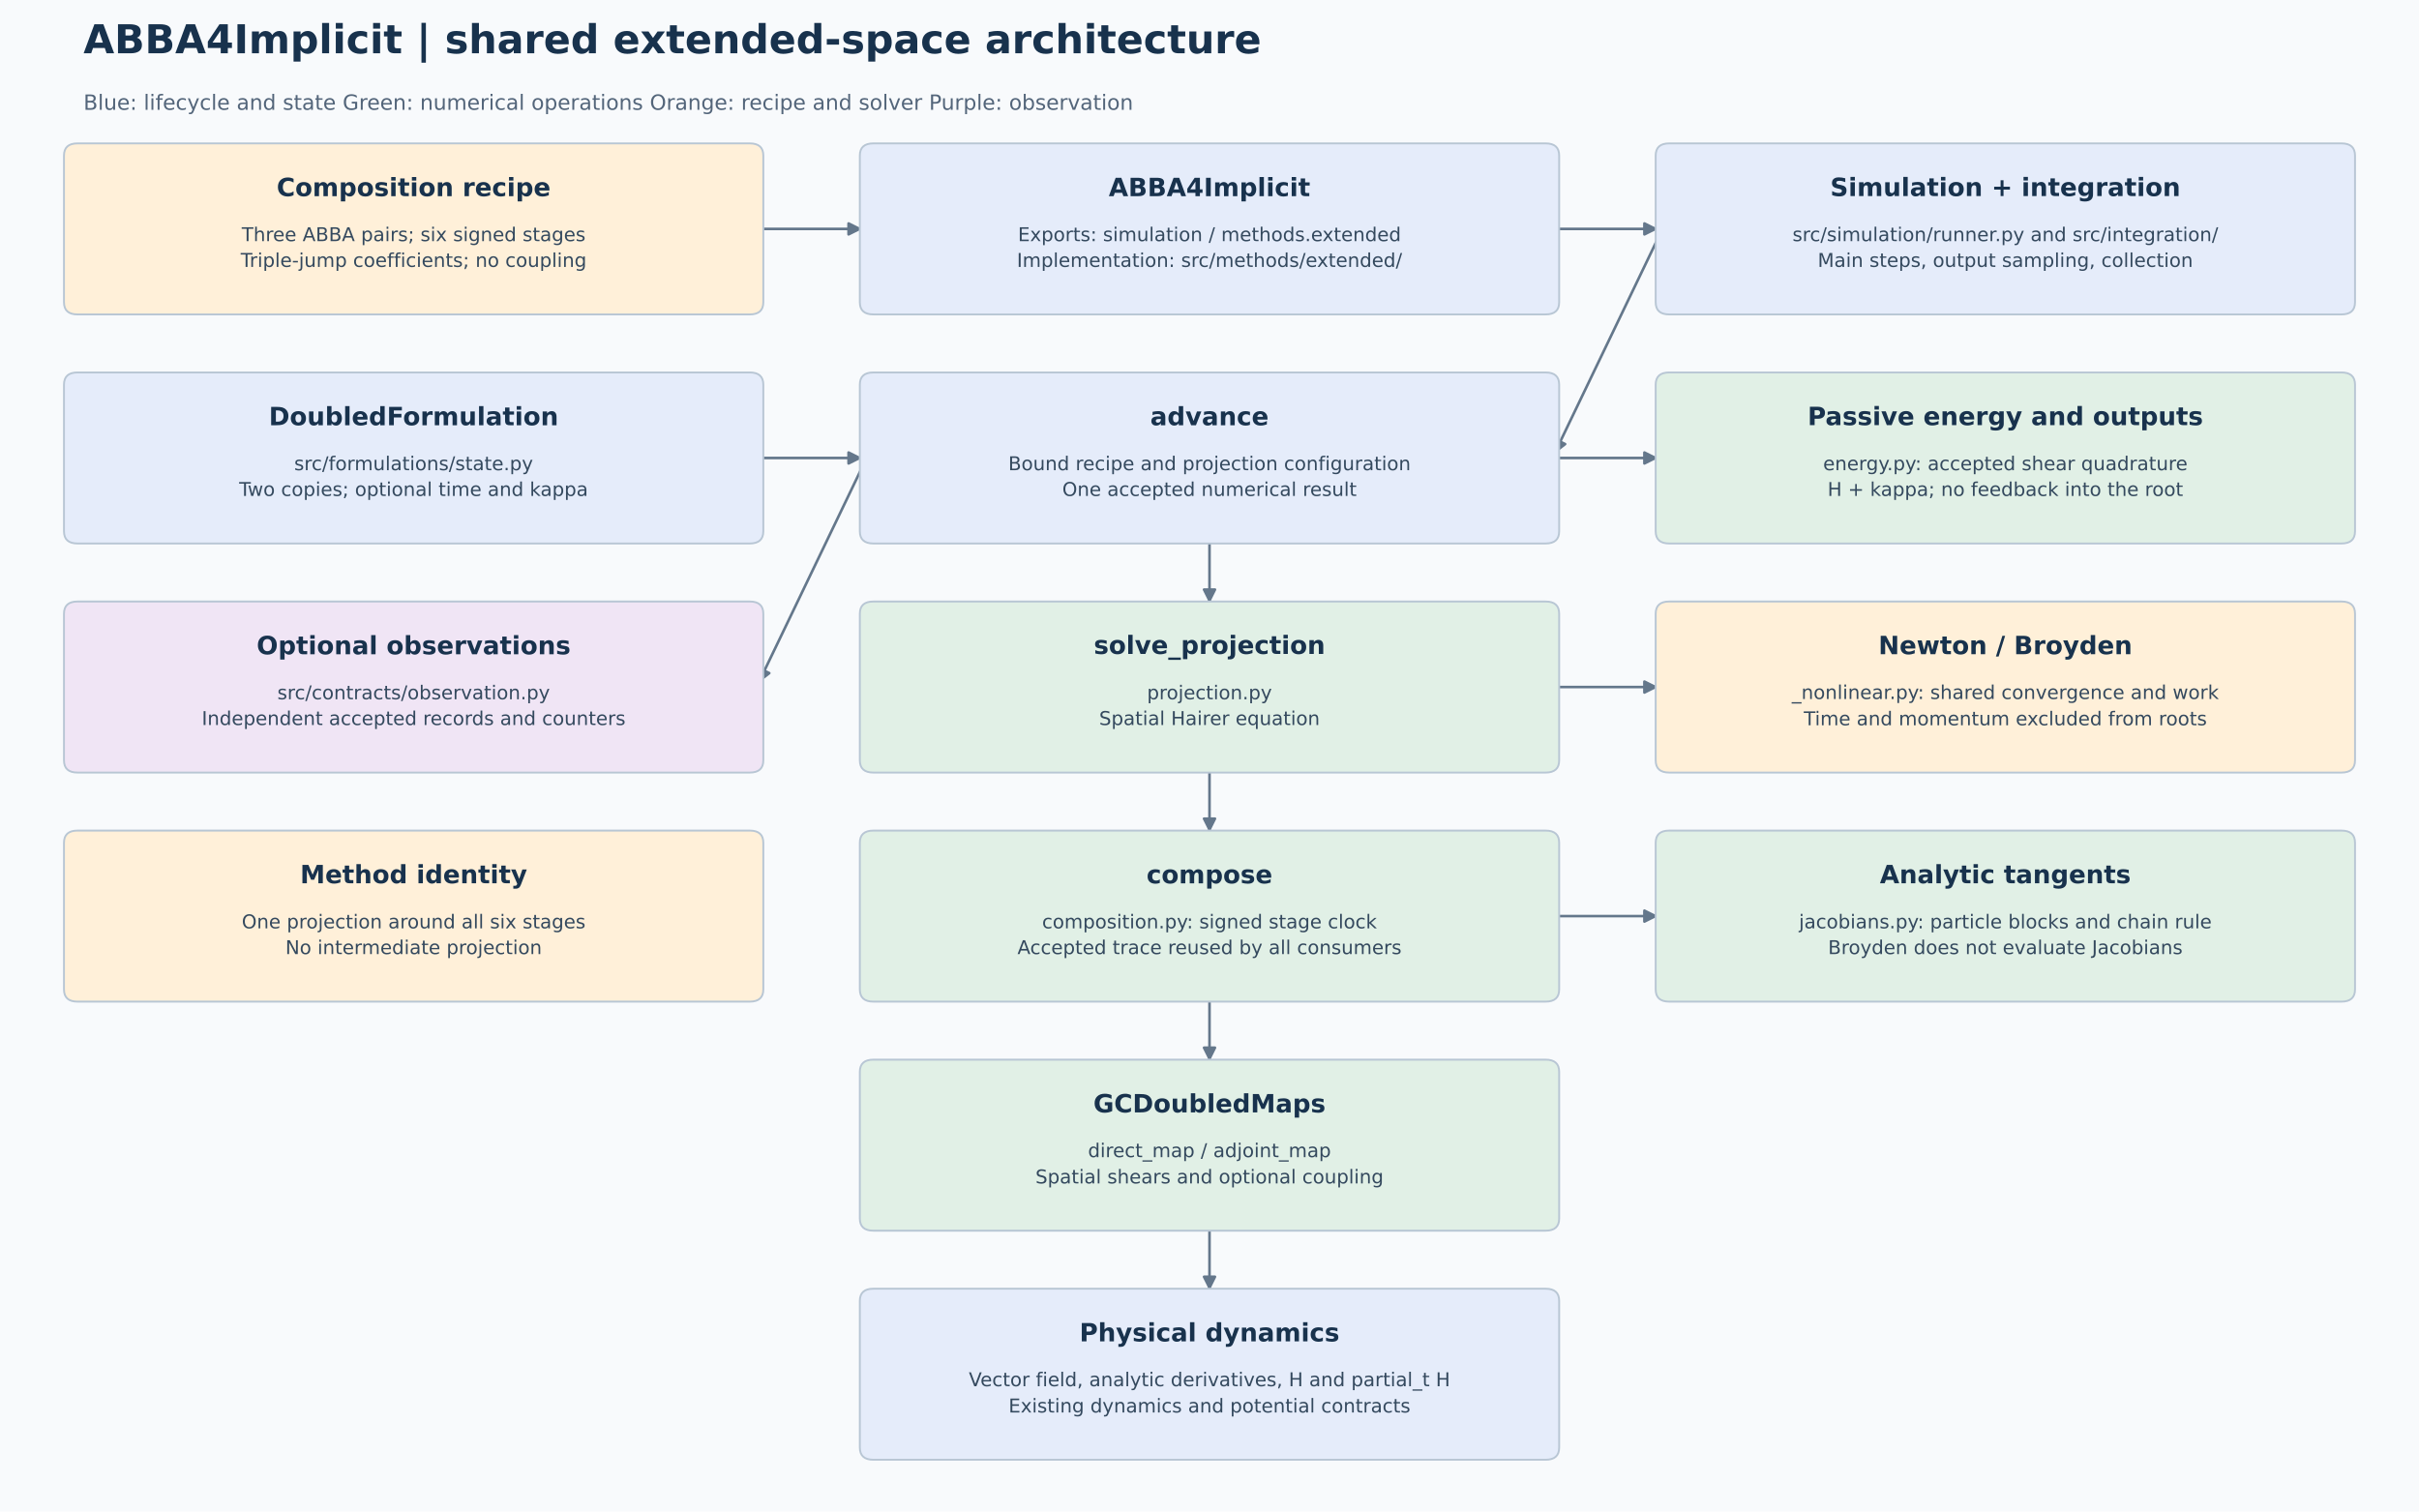
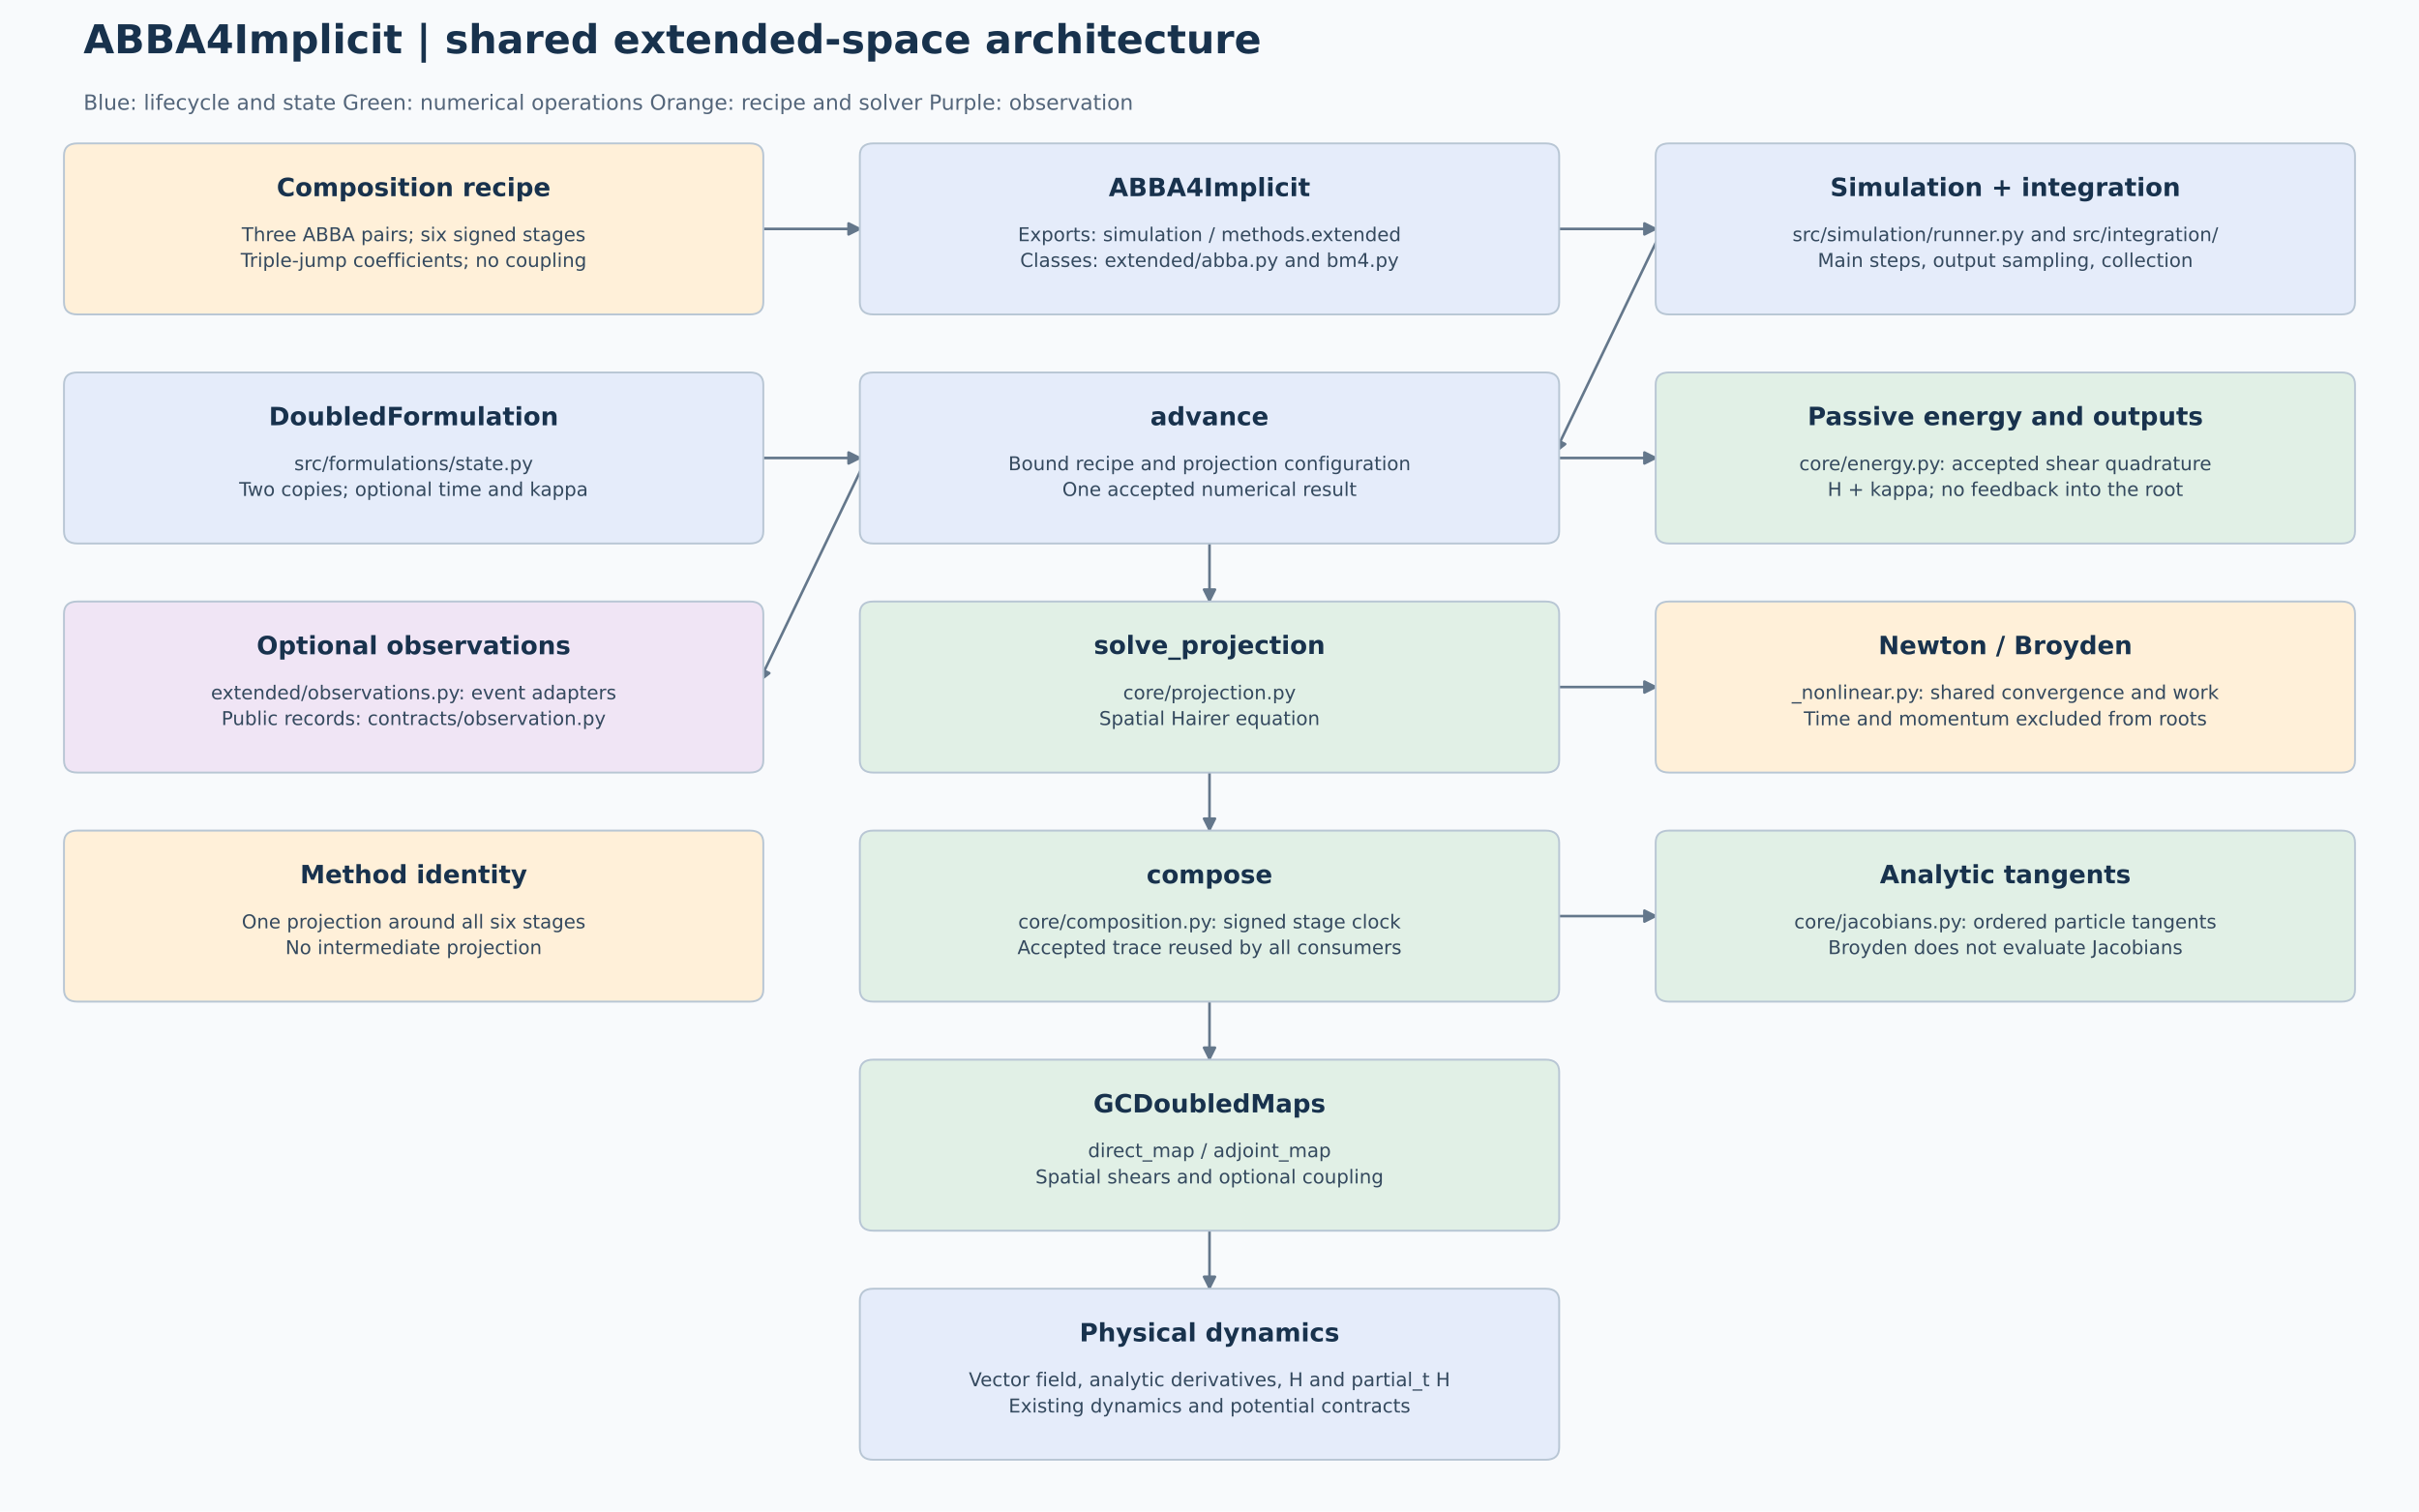
<svg xmlns="http://www.w3.org/2000/svg" width="1152pt" height="720pt" viewBox="0 0 1152 720" version="1.1">
  <defs>
    <style type="text/css">*{stroke-linejoin: round; stroke-linecap: butt}</style>
  </defs>
  <g id="figure_1">
    <g id="patch_1">
      <path d="M 0 720 L 1152 720 L 1152 0 L 0 0 z " style="fill: #f8fafc" />
    </g>
    <g id="axes_1">
      <g id="patch_2">
        <path d="M 362.288 109.039 Q 386.497 109.039 409.309 109.039 " clip-path="url(#pb098db616b)" style="fill: none; stroke: #64778b; stroke-width: 1.25; stroke-linecap: round" />
        <path d="M 404.109 106.439 L 409.309 109.039 L 404.109 111.639 z " clip-path="url(#pb098db616b)" style="fill: #64778b; stroke: #64778b; stroke-width: 1.25; stroke-linecap: round" />
      </g>
      <g id="patch_3">
        <path d="M 741.296 109.039 Q 765.505 109.039 788.317 109.039 " clip-path="url(#pb098db616b)" style="fill: none; stroke: #64778b; stroke-width: 1.25; stroke-linecap: round" />
        <path d="M 783.117 106.439 L 788.317 109.039 L 783.117 111.639 z " clip-path="url(#pb098db616b)" style="fill: #64778b; stroke: #64778b; stroke-width: 1.25; stroke-linecap: round" />
      </g>
      <g id="patch_4">
        <path d="M 790.847 110.841 Q 765.505 163.594 740.768 215.088 " clip-path="url(#pb098db616b)" style="fill: none; stroke: #64778b; stroke-width: 1.25; stroke-linecap: round" />
        <path d="M 745.363 211.527 L 740.768 215.088 L 740.676 209.275 z " clip-path="url(#pb098db616b)" style="fill: #64778b; stroke: #64778b; stroke-width: 1.25; stroke-linecap: round" />
      </g>
      <g id="patch_5">
        <path d="M 362.288 218.153 Q 386.497 218.153 409.309 218.153 " clip-path="url(#pb098db616b)" style="fill: none; stroke: #64778b; stroke-width: 1.25; stroke-linecap: round" />
        <path d="M 404.109 215.553 L 409.309 218.153 L 404.109 220.753 z " clip-path="url(#pb098db616b)" style="fill: #64778b; stroke: #64778b; stroke-width: 1.25; stroke-linecap: round" />
      </g>
      <g id="patch_6">
        <path d="M 576 257.976 Q 576 272.707 576 286.041 " clip-path="url(#pb098db616b)" style="fill: none; stroke: #64778b; stroke-width: 1.25; stroke-linecap: round" />
        <path d="M 578.6 280.841 L 576 286.041 L 573.4 280.841 z " clip-path="url(#pb098db616b)" style="fill: #64778b; stroke: #64778b; stroke-width: 1.25; stroke-linecap: round" />
      </g>
      <g id="patch_7">
        <path d="M 741.296 218.153 Q 765.505 218.153 788.317 218.153 " clip-path="url(#pb098db616b)" style="fill: none; stroke: #64778b; stroke-width: 1.25; stroke-linecap: round" />
        <path d="M 783.117 215.553 L 788.317 218.153 L 783.117 220.753 z " clip-path="url(#pb098db616b)" style="fill: #64778b; stroke: #64778b; stroke-width: 1.25; stroke-linecap: round" />
      </g>
      <g id="patch_8">
        <path d="M 411.839 219.954 Q 386.497 272.708 361.76 324.202 " clip-path="url(#pb098db616b)" style="fill: none; stroke: #64778b; stroke-width: 1.25; stroke-linecap: round" />
        <path d="M 366.355 320.64 L 361.76 324.202 L 361.668 318.389 z " clip-path="url(#pb098db616b)" style="fill: #64778b; stroke: #64778b; stroke-width: 1.25; stroke-linecap: round" />
      </g>
      <g id="patch_9">
        <path d="M 576 367.089 Q 576 381.821 576 395.155 " clip-path="url(#pb098db616b)" style="fill: none; stroke: #64778b; stroke-width: 1.25; stroke-linecap: round" />
        <path d="M 578.6 389.955 L 576 395.155 L 573.4 389.955 z " clip-path="url(#pb098db616b)" style="fill: #64778b; stroke: #64778b; stroke-width: 1.25; stroke-linecap: round" />
      </g>
      <g id="patch_10">
        <path d="M 741.296 327.266 Q 765.505 327.266 788.317 327.266 " clip-path="url(#pb098db616b)" style="fill: none; stroke: #64778b; stroke-width: 1.25; stroke-linecap: round" />
        <path d="M 783.117 324.666 L 788.317 327.266 L 783.117 329.866 z " clip-path="url(#pb098db616b)" style="fill: #64778b; stroke: #64778b; stroke-width: 1.25; stroke-linecap: round" />
      </g>
      <g id="patch_11">
        <path d="M 741.296 436.379 Q 765.505 436.379 788.317 436.379 " clip-path="url(#pb098db616b)" style="fill: none; stroke: #64778b; stroke-width: 1.25; stroke-linecap: round" />
        <path d="M 783.117 433.779 L 788.317 436.379 L 783.117 438.979 z " clip-path="url(#pb098db616b)" style="fill: #64778b; stroke: #64778b; stroke-width: 1.25; stroke-linecap: round" />
      </g>
      <g id="patch_12">
        <path d="M 576 476.203 Q 576 490.934 576 504.268 " clip-path="url(#pb098db616b)" style="fill: none; stroke: #64778b; stroke-width: 1.25; stroke-linecap: round" />
        <path d="M 578.6 499.068 L 576 504.268 L 573.4 499.068 z " clip-path="url(#pb098db616b)" style="fill: #64778b; stroke: #64778b; stroke-width: 1.25; stroke-linecap: round" />
      </g>
      <g id="patch_13">
        <path d="M 576 585.316 Q 576 600.048 576 613.382 " clip-path="url(#pb098db616b)" style="fill: none; stroke: #64778b; stroke-width: 1.25; stroke-linecap: round" />
        <path d="M 578.6 608.182 L 576 613.382 L 573.4 608.182 z " clip-path="url(#pb098db616b)" style="fill: #64778b; stroke: #64778b; stroke-width: 1.25; stroke-linecap: round" />
      </g>
      <g id="patch_14">
        <path d="M 36.922 149.775 L 357.062 149.775 Q 363.514 149.775 363.514 143.955 L 363.514 74.123 Q 363.514 68.304 357.062 68.304 L 36.922 68.304 Q 30.47 68.304 30.47 74.123 L 30.47 143.955 Q 30.47 149.775 36.922 149.775 z " clip-path="url(#pb098db616b)" style="fill: #fff0d9; stroke: #b8c6d4; stroke-width: 0.9; stroke-linejoin: miter" />
      </g>
      <g id="patch_15">
        <path d="M 415.93 149.775 L 736.07 149.775 Q 742.522 149.775 742.522 143.955 L 742.522 74.123 Q 742.522 68.304 736.07 68.304 L 415.93 68.304 Q 409.478 68.304 409.478 74.123 L 409.478 143.955 Q 409.478 149.775 415.93 149.775 z " clip-path="url(#pb098db616b)" style="fill: #e5ecfa; stroke: #b8c6d4; stroke-width: 0.9; stroke-linejoin: miter" />
      </g>
      <g id="patch_16">
        <path d="M 794.938 149.775 L 1115.078 149.775 Q 1121.53 149.775 1121.53 143.955 L 1121.53 74.123 Q 1121.53 68.304 1115.078 68.304 L 794.938 68.304 Q 788.486 68.304 788.486 74.123 L 788.486 143.955 Q 788.486 149.775 794.938 149.775 z " clip-path="url(#pb098db616b)" style="fill: #e5ecfa; stroke: #b8c6d4; stroke-width: 0.9; stroke-linejoin: miter" />
      </g>
      <g id="patch_17">
        <path d="M 36.922 258.888 L 357.062 258.888 Q 363.514 258.888 363.514 253.069 L 363.514 183.236 Q 363.514 177.417 357.062 177.417 L 36.922 177.417 Q 30.47 177.417 30.47 183.236 L 30.47 253.069 Q 30.47 258.888 36.922 258.888 z " clip-path="url(#pb098db616b)" style="fill: #e5ecfa; stroke: #b8c6d4; stroke-width: 0.9; stroke-linejoin: miter" />
      </g>
      <g id="patch_18">
        <path d="M 415.93 258.888 L 736.07 258.888 Q 742.522 258.888 742.522 253.069 L 742.522 183.236 Q 742.522 177.417 736.07 177.417 L 415.93 177.417 Q 409.478 177.417 409.478 183.236 L 409.478 253.069 Q 409.478 258.888 415.93 258.888 z " clip-path="url(#pb098db616b)" style="fill: #e5ecfa; stroke: #b8c6d4; stroke-width: 0.9; stroke-linejoin: miter" />
      </g>
      <g id="patch_19">
        <path d="M 794.938 258.888 L 1115.078 258.888 Q 1121.53 258.888 1121.53 253.069 L 1121.53 183.236 Q 1121.53 177.417 1115.078 177.417 L 794.938 177.417 Q 788.486 177.417 788.486 183.236 L 788.486 253.069 Q 788.486 258.888 794.938 258.888 z " clip-path="url(#pb098db616b)" style="fill: #e1f0e6; stroke: #b8c6d4; stroke-width: 0.9; stroke-linejoin: miter" />
      </g>
      <g id="patch_20">
        <path d="M 36.922 368.002 L 357.062 368.002 Q 363.514 368.002 363.514 362.182 L 363.514 292.35 Q 363.514 286.53 357.062 286.53 L 36.922 286.53 Q 30.47 286.53 30.47 292.35 L 30.47 362.182 Q 30.47 368.002 36.922 368.002 z " clip-path="url(#pb098db616b)" style="fill: #f0e5f5; stroke: #b8c6d4; stroke-width: 0.9; stroke-linejoin: miter" />
      </g>
      <g id="patch_21">
        <path d="M 415.93 368.002 L 736.07 368.002 Q 742.522 368.002 742.522 362.182 L 742.522 292.35 Q 742.522 286.53 736.07 286.53 L 415.93 286.53 Q 409.478 286.53 409.478 292.35 L 409.478 362.182 Q 409.478 368.002 415.93 368.002 z " clip-path="url(#pb098db616b)" style="fill: #e1f0e6; stroke: #b8c6d4; stroke-width: 0.9; stroke-linejoin: miter" />
      </g>
      <g id="patch_22">
        <path d="M 794.938 368.002 L 1115.078 368.002 Q 1121.53 368.002 1121.53 362.182 L 1121.53 292.35 Q 1121.53 286.53 1115.078 286.53 L 794.938 286.53 Q 788.486 286.53 788.486 292.35 L 788.486 362.182 Q 788.486 368.002 794.938 368.002 z " clip-path="url(#pb098db616b)" style="fill: #fff0d9; stroke: #b8c6d4; stroke-width: 0.9; stroke-linejoin: miter" />
      </g>
      <g id="patch_23">
        <path d="M 36.922 477.115 L 357.062 477.115 Q 363.514 477.115 363.514 471.296 L 363.514 401.463 Q 363.514 395.644 357.062 395.644 L 36.922 395.644 Q 30.47 395.644 30.47 401.463 L 30.47 471.296 Q 30.47 477.115 36.922 477.115 z " clip-path="url(#pb098db616b)" style="fill: #fff0d9; stroke: #b8c6d4; stroke-width: 0.9; stroke-linejoin: miter" />
      </g>
      <g id="patch_24">
        <path d="M 415.93 477.115 L 736.07 477.115 Q 742.522 477.115 742.522 471.296 L 742.522 401.463 Q 742.522 395.644 736.07 395.644 L 415.93 395.644 Q 409.478 395.644 409.478 401.463 L 409.478 471.296 Q 409.478 477.115 415.93 477.115 z " clip-path="url(#pb098db616b)" style="fill: #e1f0e6; stroke: #b8c6d4; stroke-width: 0.9; stroke-linejoin: miter" />
      </g>
      <g id="patch_25">
        <path d="M 794.938 477.115 L 1115.078 477.115 Q 1121.53 477.115 1121.53 471.296 L 1121.53 401.463 Q 1121.53 395.644 1115.078 395.644 L 794.938 395.644 Q 788.486 395.644 788.486 401.463 L 788.486 471.296 Q 788.486 477.115 794.938 477.115 z " clip-path="url(#pb098db616b)" style="fill: #e1f0e6; stroke: #b8c6d4; stroke-width: 0.9; stroke-linejoin: miter" />
      </g>
      <g id="patch_26">
        <path d="M 415.93 586.228 L 736.07 586.228 Q 742.522 586.228 742.522 580.409 L 742.522 510.576 Q 742.522 504.757 736.07 504.757 L 415.93 504.757 Q 409.478 504.757 409.478 510.576 L 409.478 580.409 Q 409.478 586.228 415.93 586.228 z " clip-path="url(#pb098db616b)" style="fill: #e1f0e6; stroke: #b8c6d4; stroke-width: 0.9; stroke-linejoin: miter" />
      </g>
      <g id="patch_27">
        <path d="M 415.93 695.342 L 736.07 695.342 Q 742.522 695.342 742.522 689.522 L 742.522 619.69 Q 742.522 613.871 736.07 613.871 L 415.93 613.871 Q 409.478 613.871 409.478 619.69 L 409.478 689.522 Q 409.478 695.342 415.93 695.342 z " clip-path="url(#pb098db616b)" style="fill: #e5ecfa; stroke: #b8c6d4; stroke-width: 0.9; stroke-linejoin: miter" />
      </g>
      <g id="text_1">
        <text style="font-weight: 700; font-size: 19px; font-family: 'DejaVu Sans', 'Bitstream Vera Sans', 'Computer Modern Sans Serif', 'Lucida Grande', 'Verdana', 'Geneva', 'Lucid', 'Arial', 'Helvetica', 'Avant Garde', sans-serif; text-anchor: start; fill: #18324d" x="39.744" y="25.386" transform="rotate(-0 39.744 25.38557)">ABBA4Implicit | shared extended-space architecture</text>
      </g>
      <g id="text_2">
        <text style="font-size: 10px; font-family: 'DejaVu Sans', 'Bitstream Vera Sans', 'Computer Modern Sans Serif', 'Lucida Grande', 'Verdana', 'Geneva', 'Lucid', 'Arial', 'Helvetica', 'Avant Garde', sans-serif; text-anchor: start; fill: #53657a" x="39.744" y="52.3" transform="rotate(-0 39.744 52.30021)">Blue: lifecycle and state    Green: numerical operations    Orange: recipe and solver    Purple: observation</text>
      </g>
      <g id="text_3">
        <text style="font-weight: 700; font-size: 12px; font-family: 'DejaVu Sans', 'Bitstream Vera Sans', 'Computer Modern Sans Serif', 'Lucida Grande', 'Verdana', 'Geneva', 'Lucid', 'Arial', 'Helvetica', 'Avant Garde', sans-serif; text-anchor: middle; fill: #18324d" x="196.992" y="93.437" transform="rotate(-0 196.992 93.43744)">Composition recipe</text>
      </g>
      <g id="text_4">
        <text style="font-size: 9.1px; font-family: 'DejaVu Sans', 'Bitstream Vera Sans', 'Computer Modern Sans Serif', 'Lucida Grande', 'Verdana', 'Geneva', 'Lucid', 'Arial', 'Helvetica', 'Avant Garde', sans-serif; fill: #34495e" transform="translate(115.1261 114.8745)">Three ABBA pairs; six signed stages</text>
        <text style="font-size: 9.1px; font-family: 'DejaVu Sans', 'Bitstream Vera Sans', 'Computer Modern Sans Serif', 'Lucida Grande', 'Verdana', 'Geneva', 'Lucid', 'Arial', 'Helvetica', 'Avant Garde', sans-serif; fill: #34495e" transform="translate(114.6349 127.1389)">Triple-jump coefficients; no coupling</text>
      </g>
      <g id="text_5">
        <text style="font-weight: 700; font-size: 12px; font-family: 'DejaVu Sans', 'Bitstream Vera Sans', 'Computer Modern Sans Serif', 'Lucida Grande', 'Verdana', 'Geneva', 'Lucid', 'Arial', 'Helvetica', 'Avant Garde', sans-serif; text-anchor: middle; fill: #18324d" x="576" y="93.437" transform="rotate(-0 576 93.43744)">ABBA4Implicit</text>
      </g>
      <g id="text_6">
        <text style="font-size: 9.1px; font-family: 'DejaVu Sans', 'Bitstream Vera Sans', 'Computer Modern Sans Serif', 'Lucida Grande', 'Verdana', 'Geneva', 'Lucid', 'Arial', 'Helvetica', 'Avant Garde', sans-serif; fill: #34495e" transform="translate(484.7689 114.8745)">Exports: simulation / methods.extended</text>
-         <text style="font-size: 9.1px; font-family: 'DejaVu Sans', 'Bitstream Vera Sans', 'Computer Modern Sans Serif', 'Lucida Grande', 'Verdana', 'Geneva', 'Lucid', 'Arial', 'Helvetica', 'Avant Garde', sans-serif; fill: #34495e" transform="translate(484.2549 127.1389)">Implementation: src/methods/extended/</text>
+         <text style="font-size: 9.1px; font-family: 'DejaVu Sans', 'Bitstream Vera Sans', 'Computer Modern Sans Serif', 'Lucida Grande', 'Verdana', 'Geneva', 'Lucid', 'Arial', 'Helvetica', 'Avant Garde', sans-serif; fill: #34495e" transform="translate(485.8147 127.1389)">Classes: extended/abba.py and bm4.py</text>
      </g>
      <g id="text_7">
        <text style="font-weight: 700; font-size: 12px; font-family: 'DejaVu Sans', 'Bitstream Vera Sans', 'Computer Modern Sans Serif', 'Lucida Grande', 'Verdana', 'Geneva', 'Lucid', 'Arial', 'Helvetica', 'Avant Garde', sans-serif; text-anchor: middle; fill: #18324d" x="955.008" y="93.391" transform="rotate(-0 955.008 93.39056)">Simulation + integration</text>
      </g>
      <g id="text_8">
        <text style="font-size: 9.1px; font-family: 'DejaVu Sans', 'Bitstream Vera Sans', 'Computer Modern Sans Serif', 'Lucida Grande', 'Verdana', 'Geneva', 'Lucid', 'Arial', 'Helvetica', 'Avant Garde', sans-serif; fill: #34495e" transform="translate(853.629 114.8745)">src/simulation/runner.py and src/integration/</text>
        <text style="font-size: 9.1px; font-family: 'DejaVu Sans', 'Bitstream Vera Sans', 'Computer Modern Sans Serif', 'Lucida Grande', 'Verdana', 'Geneva', 'Lucid', 'Arial', 'Helvetica', 'Avant Garde', sans-serif; fill: #34495e" transform="translate(865.6403 127.1389)">Main steps, output sampling, collection</text>
      </g>
      <g id="text_9">
        <text style="font-weight: 700; font-size: 12px; font-family: 'DejaVu Sans', 'Bitstream Vera Sans', 'Computer Modern Sans Serif', 'Lucida Grande', 'Verdana', 'Geneva', 'Lucid', 'Arial', 'Helvetica', 'Avant Garde', sans-serif; text-anchor: middle; fill: #18324d" x="196.992" y="202.551" transform="rotate(-0 196.992 202.5508)">DoubledFormulation</text>
      </g>
      <g id="text_10">
        <text style="font-size: 9.1px; font-family: 'DejaVu Sans', 'Bitstream Vera Sans', 'Computer Modern Sans Serif', 'Lucida Grande', 'Verdana', 'Geneva', 'Lucid', 'Arial', 'Helvetica', 'Avant Garde', sans-serif; fill: #34495e" transform="translate(140.1028 223.9879)">src/formulations/state.py</text>
        <text style="font-size: 9.1px; font-family: 'DejaVu Sans', 'Bitstream Vera Sans', 'Computer Modern Sans Serif', 'Lucida Grande', 'Verdana', 'Geneva', 'Lucid', 'Arial', 'Helvetica', 'Avant Garde', sans-serif; fill: #34495e" transform="translate(113.8983 236.2523)">Two copies; optional time and kappa</text>
      </g>
      <g id="text_11">
        <text style="font-weight: 700; font-size: 12px; font-family: 'DejaVu Sans', 'Bitstream Vera Sans', 'Computer Modern Sans Serif', 'Lucida Grande', 'Verdana', 'Geneva', 'Lucid', 'Arial', 'Helvetica', 'Avant Garde', sans-serif; text-anchor: middle; fill: #18324d" x="576" y="202.551" transform="rotate(-0 576 202.5508)">advance</text>
      </g>
      <g id="text_12">
        <text style="font-size: 9.1px; font-family: 'DejaVu Sans', 'Bitstream Vera Sans', 'Computer Modern Sans Serif', 'Lucida Grande', 'Verdana', 'Geneva', 'Lucid', 'Arial', 'Helvetica', 'Avant Garde', sans-serif; fill: #34495e" transform="translate(480.1692 223.9879)">Bound recipe and projection configuration</text>
        <text style="font-size: 9.1px; font-family: 'DejaVu Sans', 'Bitstream Vera Sans', 'Computer Modern Sans Serif', 'Lucida Grande', 'Verdana', 'Geneva', 'Lucid', 'Arial', 'Helvetica', 'Avant Garde', sans-serif; fill: #34495e" transform="translate(505.8881 236.2523)">One accepted numerical result</text>
      </g>
      <g id="text_13">
        <text style="font-weight: 700; font-size: 12px; font-family: 'DejaVu Sans', 'Bitstream Vera Sans', 'Computer Modern Sans Serif', 'Lucida Grande', 'Verdana', 'Geneva', 'Lucid', 'Arial', 'Helvetica', 'Avant Garde', sans-serif; text-anchor: middle; fill: #18324d" x="955.008" y="202.504" transform="rotate(-0 955.008 202.504)">Passive energy and outputs</text>
      </g>
      <g id="text_14">
-         <text style="font-size: 9.1px; font-family: 'DejaVu Sans', 'Bitstream Vera Sans', 'Computer Modern Sans Serif', 'Lucida Grande', 'Verdana', 'Geneva', 'Lucid', 'Arial', 'Helvetica', 'Avant Garde', sans-serif; fill: #34495e" transform="translate(868.2253 223.9879)">energy.py: accepted shear quadrature</text>
+         <text style="font-size: 9.1px; font-family: 'DejaVu Sans', 'Bitstream Vera Sans', 'Computer Modern Sans Serif', 'Lucida Grande', 'Verdana', 'Geneva', 'Lucid', 'Arial', 'Helvetica', 'Avant Garde', sans-serif; fill: #34495e" transform="translate(856.8389 223.9879)">core/energy.py: accepted shear quadrature</text>
        <text style="font-size: 9.1px; font-family: 'DejaVu Sans', 'Bitstream Vera Sans', 'Computer Modern Sans Serif', 'Lucida Grande', 'Verdana', 'Geneva', 'Lucid', 'Arial', 'Helvetica', 'Avant Garde', sans-serif; fill: #34495e" transform="translate(870.3368 236.2523)">H + kappa; no feedback into the root</text>
      </g>
      <g id="text_15">
        <text style="font-weight: 700; font-size: 12px; font-family: 'DejaVu Sans', 'Bitstream Vera Sans', 'Computer Modern Sans Serif', 'Lucida Grande', 'Verdana', 'Geneva', 'Lucid', 'Arial', 'Helvetica', 'Avant Garde', sans-serif; text-anchor: middle; fill: #18324d" x="196.992" y="311.664" transform="rotate(-0 196.992 311.6642)">Optional observations</text>
      </g>
      <g id="text_16">
-         <text style="font-size: 9.1px; font-family: 'DejaVu Sans', 'Bitstream Vera Sans', 'Computer Modern Sans Serif', 'Lucida Grande', 'Verdana', 'Geneva', 'Lucid', 'Arial', 'Helvetica', 'Avant Garde', sans-serif; fill: #34495e" transform="translate(132.0813 333.1013)">src/contracts/observation.py</text>
-         <text style="font-size: 9.1px; font-family: 'DejaVu Sans', 'Bitstream Vera Sans', 'Computer Modern Sans Serif', 'Lucida Grande', 'Verdana', 'Geneva', 'Lucid', 'Arial', 'Helvetica', 'Avant Garde', sans-serif; fill: #34495e" transform="translate(96.07371 345.3657)">Independent accepted records and counters</text>
+         <text style="font-size: 9.1px; font-family: 'DejaVu Sans', 'Bitstream Vera Sans', 'Computer Modern Sans Serif', 'Lucida Grande', 'Verdana', 'Geneva', 'Lucid', 'Arial', 'Helvetica', 'Avant Garde', sans-serif; fill: #34495e" transform="translate(100.4623 333.1013)">extended/observations.py: event adapters</text>
+         <text style="font-size: 9.1px; font-family: 'DejaVu Sans', 'Bitstream Vera Sans', 'Computer Modern Sans Serif', 'Lucida Grande', 'Verdana', 'Geneva', 'Lucid', 'Arial', 'Helvetica', 'Avant Garde', sans-serif; fill: #34495e" transform="translate(105.4602 345.3657)">Public records: contracts/observation.py</text>
      </g>
      <g id="text_17">
        <text style="font-weight: 700; font-size: 12px; font-family: 'DejaVu Sans', 'Bitstream Vera Sans', 'Computer Modern Sans Serif', 'Lucida Grande', 'Verdana', 'Geneva', 'Lucid', 'Arial', 'Helvetica', 'Avant Garde', sans-serif; text-anchor: middle; fill: #18324d" x="576" y="311.497" transform="rotate(-0 576 311.4974)">solve_projection</text>
      </g>
      <g id="text_18">
-         <text style="font-size: 9.1px; font-family: 'DejaVu Sans', 'Bitstream Vera Sans', 'Computer Modern Sans Serif', 'Lucida Grande', 'Verdana', 'Geneva', 'Lucid', 'Arial', 'Helvetica', 'Avant Garde', sans-serif; fill: #34495e" transform="translate(546.2508 333.1013)">projection.py</text>
+         <text style="font-size: 9.1px; font-family: 'DejaVu Sans', 'Bitstream Vera Sans', 'Computer Modern Sans Serif', 'Lucida Grande', 'Verdana', 'Geneva', 'Lucid', 'Arial', 'Helvetica', 'Avant Garde', sans-serif; fill: #34495e" transform="translate(534.8644 333.1013)">core/projection.py</text>
        <text style="font-size: 9.1px; font-family: 'DejaVu Sans', 'Bitstream Vera Sans', 'Computer Modern Sans Serif', 'Lucida Grande', 'Verdana', 'Geneva', 'Lucid', 'Arial', 'Helvetica', 'Avant Garde', sans-serif; fill: #34495e" transform="translate(523.4546 345.3657)">Spatial Hairer equation</text>
      </g>
      <g id="text_19">
        <text style="font-weight: 700; font-size: 12px; font-family: 'DejaVu Sans', 'Bitstream Vera Sans', 'Computer Modern Sans Serif', 'Lucida Grande', 'Verdana', 'Geneva', 'Lucid', 'Arial', 'Helvetica', 'Avant Garde', sans-serif; text-anchor: middle; fill: #18324d" x="955.008" y="311.617" transform="rotate(-0 955.008 311.6174)">Newton / Broyden</text>
      </g>
      <g id="text_20">
        <text style="font-size: 9.1px; font-family: 'DejaVu Sans', 'Bitstream Vera Sans', 'Computer Modern Sans Serif', 'Lucida Grande', 'Verdana', 'Geneva', 'Lucid', 'Arial', 'Helvetica', 'Avant Garde', sans-serif; fill: #34495e" transform="translate(853.3169 332.9748)">_nonlinear.py: shared convergence and work</text>
        <text style="font-size: 9.1px; font-family: 'DejaVu Sans', 'Bitstream Vera Sans', 'Computer Modern Sans Serif', 'Lucida Grande', 'Verdana', 'Geneva', 'Lucid', 'Arial', 'Helvetica', 'Avant Garde', sans-serif; fill: #34495e" transform="translate(859.0186 345.4922)">Time and momentum excluded from roots</text>
      </g>
      <g id="text_21">
        <text style="font-weight: 700; font-size: 12px; font-family: 'DejaVu Sans', 'Bitstream Vera Sans', 'Computer Modern Sans Serif', 'Lucida Grande', 'Verdana', 'Geneva', 'Lucid', 'Arial', 'Helvetica', 'Avant Garde', sans-serif; text-anchor: middle; fill: #18324d" x="196.992" y="420.731" transform="rotate(-0 196.992 420.7308)">Method identity</text>
      </g>
      <g id="text_22">
        <text style="font-size: 9.1px; font-family: 'DejaVu Sans', 'Bitstream Vera Sans', 'Computer Modern Sans Serif', 'Lucida Grande', 'Verdana', 'Geneva', 'Lucid', 'Arial', 'Helvetica', 'Avant Garde', sans-serif; fill: #34495e" transform="translate(115.1347 442.2147)">One projection around all six stages</text>
        <text style="font-size: 9.1px; font-family: 'DejaVu Sans', 'Bitstream Vera Sans', 'Computer Modern Sans Serif', 'Lucida Grande', 'Verdana', 'Geneva', 'Lucid', 'Arial', 'Helvetica', 'Avant Garde', sans-serif; fill: #34495e" transform="translate(135.9125 454.4791)">No intermediate projection</text>
      </g>
      <g id="text_23">
        <text style="font-weight: 700; font-size: 12px; font-family: 'DejaVu Sans', 'Bitstream Vera Sans', 'Computer Modern Sans Serif', 'Lucida Grande', 'Verdana', 'Geneva', 'Lucid', 'Arial', 'Helvetica', 'Avant Garde', sans-serif; text-anchor: middle; fill: #18324d" x="576" y="420.778" transform="rotate(-0 576 420.7776)">compose</text>
      </g>
      <g id="text_24">
-         <text style="font-size: 9.1px; font-family: 'DejaVu Sans', 'Bitstream Vera Sans', 'Computer Modern Sans Serif', 'Lucida Grande', 'Verdana', 'Geneva', 'Lucid', 'Arial', 'Helvetica', 'Avant Garde', sans-serif; fill: #34495e" transform="translate(496.2797 442.2147)">composition.py: signed stage clock</text>
+         <text style="font-size: 9.1px; font-family: 'DejaVu Sans', 'Bitstream Vera Sans', 'Computer Modern Sans Serif', 'Lucida Grande', 'Verdana', 'Geneva', 'Lucid', 'Arial', 'Helvetica', 'Avant Garde', sans-serif; fill: #34495e" transform="translate(484.8934 442.2147)">core/composition.py: signed stage clock</text>
        <text style="font-size: 9.1px; font-family: 'DejaVu Sans', 'Bitstream Vera Sans', 'Computer Modern Sans Serif', 'Lucida Grande', 'Verdana', 'Geneva', 'Lucid', 'Arial', 'Helvetica', 'Avant Garde', sans-serif; fill: #34495e" transform="translate(484.5258 454.4791)">Accepted trace reused by all consumers</text>
      </g>
      <g id="text_25">
        <text style="font-weight: 700; font-size: 12px; font-family: 'DejaVu Sans', 'Bitstream Vera Sans', 'Computer Modern Sans Serif', 'Lucida Grande', 'Verdana', 'Geneva', 'Lucid', 'Arial', 'Helvetica', 'Avant Garde', sans-serif; text-anchor: middle; fill: #18324d" x="955.008" y="420.731" transform="rotate(-0 955.008 420.7308)">Analytic tangents</text>
      </g>
      <g id="text_26">
-         <text style="font-size: 9.1px; font-family: 'DejaVu Sans', 'Bitstream Vera Sans', 'Computer Modern Sans Serif', 'Lucida Grande', 'Verdana', 'Geneva', 'Lucid', 'Arial', 'Helvetica', 'Avant Garde', sans-serif; fill: #34495e" transform="translate(856.7109 442.2147)">jacobians.py: particle blocks and chain rule</text>
+         <text style="font-size: 9.1px; font-family: 'DejaVu Sans', 'Bitstream Vera Sans', 'Computer Modern Sans Serif', 'Lucida Grande', 'Verdana', 'Geneva', 'Lucid', 'Arial', 'Helvetica', 'Avant Garde', sans-serif; fill: #34495e" transform="translate(854.4587 442.2147)">core/jacobians.py: ordered particle tangents</text>
        <text style="font-size: 9.1px; font-family: 'DejaVu Sans', 'Bitstream Vera Sans', 'Computer Modern Sans Serif', 'Lucida Grande', 'Verdana', 'Geneva', 'Lucid', 'Arial', 'Helvetica', 'Avant Garde', sans-serif; fill: #34495e" transform="translate(870.5799 454.4791)">Broyden does not evaluate Jacobians</text>
      </g>
      <g id="text_27">
        <text style="font-weight: 700; font-size: 12px; font-family: 'DejaVu Sans', 'Bitstream Vera Sans', 'Computer Modern Sans Serif', 'Lucida Grande', 'Verdana', 'Geneva', 'Lucid', 'Arial', 'Helvetica', 'Avant Garde', sans-serif; text-anchor: middle; fill: #18324d" x="576" y="529.891" transform="rotate(-0 576 529.891)">GCDoubledMaps</text>
      </g>
      <g id="text_28">
        <text style="font-size: 9.1px; font-family: 'DejaVu Sans', 'Bitstream Vera Sans', 'Computer Modern Sans Serif', 'Lucida Grande', 'Verdana', 'Geneva', 'Lucid', 'Arial', 'Helvetica', 'Avant Garde', sans-serif; fill: #34495e" transform="translate(518.1453 551.2016)">direct_map / adjoint_map</text>
        <text style="font-size: 9.1px; font-family: 'DejaVu Sans', 'Bitstream Vera Sans', 'Computer Modern Sans Serif', 'Lucida Grande', 'Verdana', 'Geneva', 'Lucid', 'Arial', 'Helvetica', 'Avant Garde', sans-serif; fill: #34495e" transform="translate(493.109 563.719)">Spatial shears and optional coupling</text>
      </g>
      <g id="text_29">
        <text style="font-weight: 700; font-size: 12px; font-family: 'DejaVu Sans', 'Bitstream Vera Sans', 'Computer Modern Sans Serif', 'Lucida Grande', 'Verdana', 'Geneva', 'Lucid', 'Arial', 'Helvetica', 'Avant Garde', sans-serif; text-anchor: middle; fill: #18324d" x="576" y="638.958" transform="rotate(-0 576 638.9576)">Physical dynamics</text>
      </g>
      <g id="text_30">
        <text style="font-size: 9.1px; font-family: 'DejaVu Sans', 'Bitstream Vera Sans', 'Computer Modern Sans Serif', 'Lucida Grande', 'Verdana', 'Geneva', 'Lucid', 'Arial', 'Helvetica', 'Avant Garde', sans-serif; fill: #34495e" transform="translate(461.3763 660.315)">Vector field, analytic derivatives, H and partial_t H</text>
        <text style="font-size: 9.1px; font-family: 'DejaVu Sans', 'Bitstream Vera Sans', 'Computer Modern Sans Serif', 'Lucida Grande', 'Verdana', 'Geneva', 'Lucid', 'Arial', 'Helvetica', 'Avant Garde', sans-serif; fill: #34495e" transform="translate(480.3043 672.8324)">Existing dynamics and potential contracts</text>
      </g>
    </g>
  </g>
  <defs>
    <clipPath id="pb098db616b">
      <rect x="11.52" y="7.2" width="1128.96" height="705.6" />
    </clipPath>
  </defs>
</svg>
